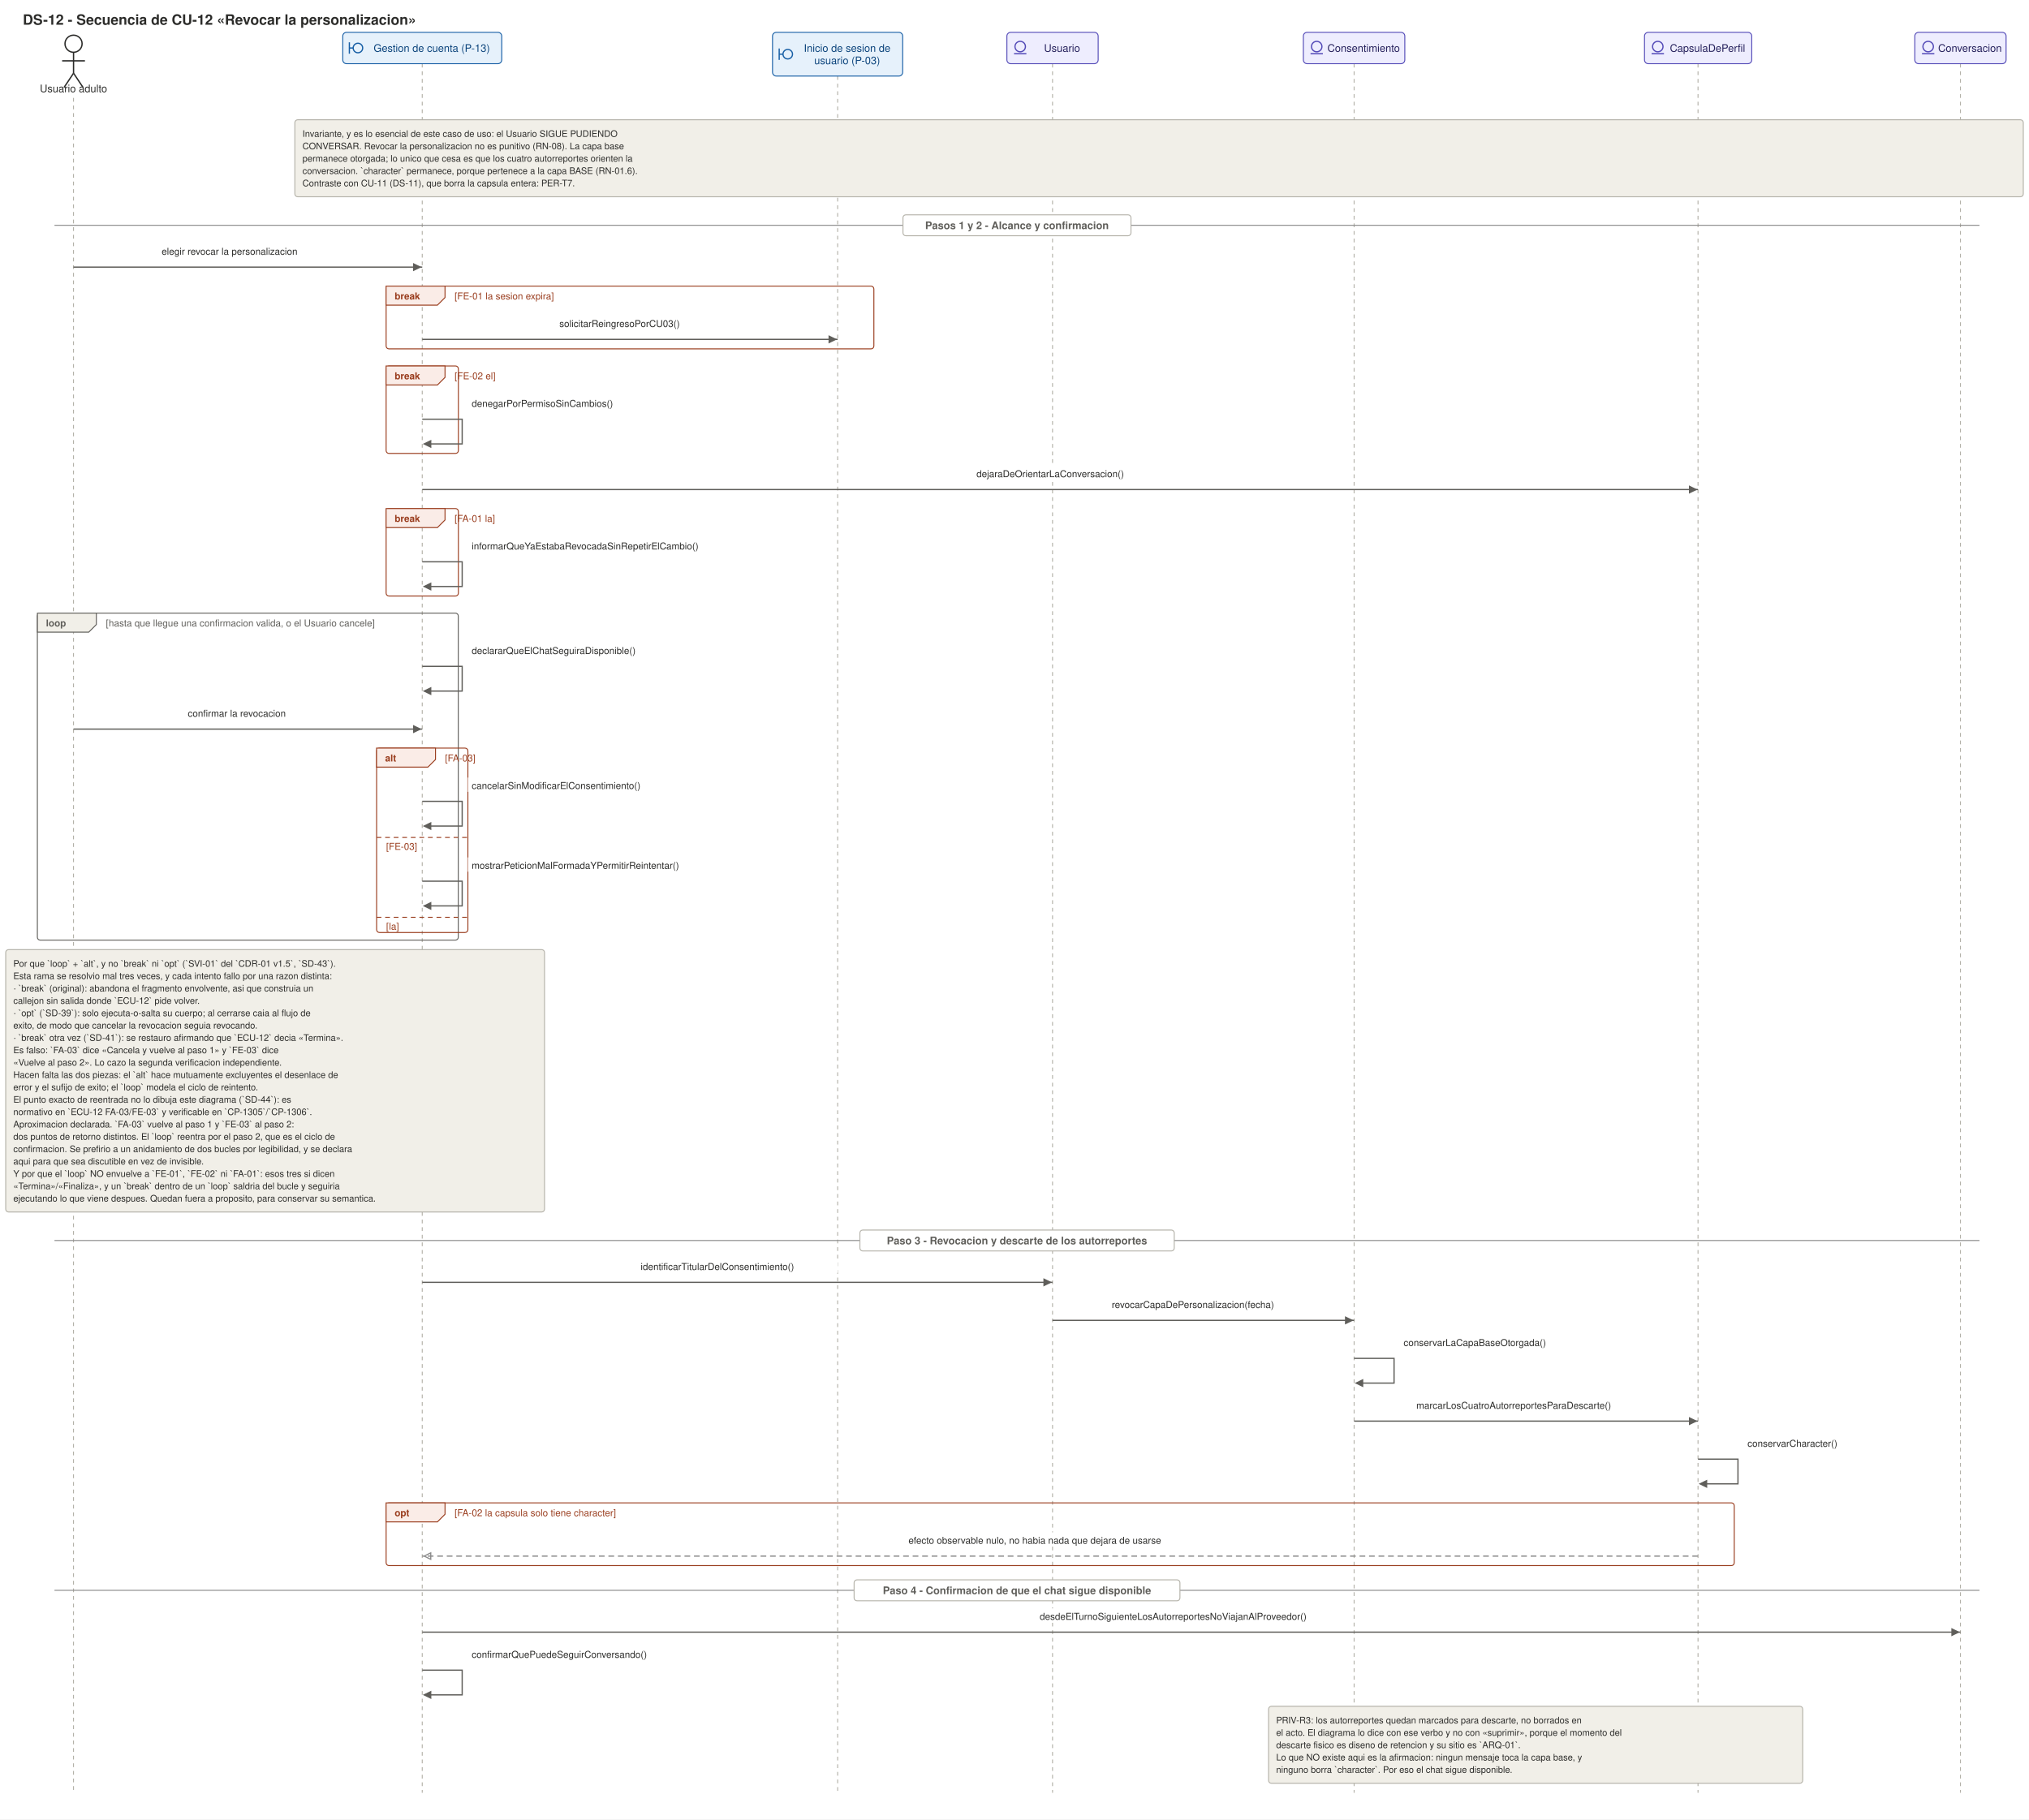
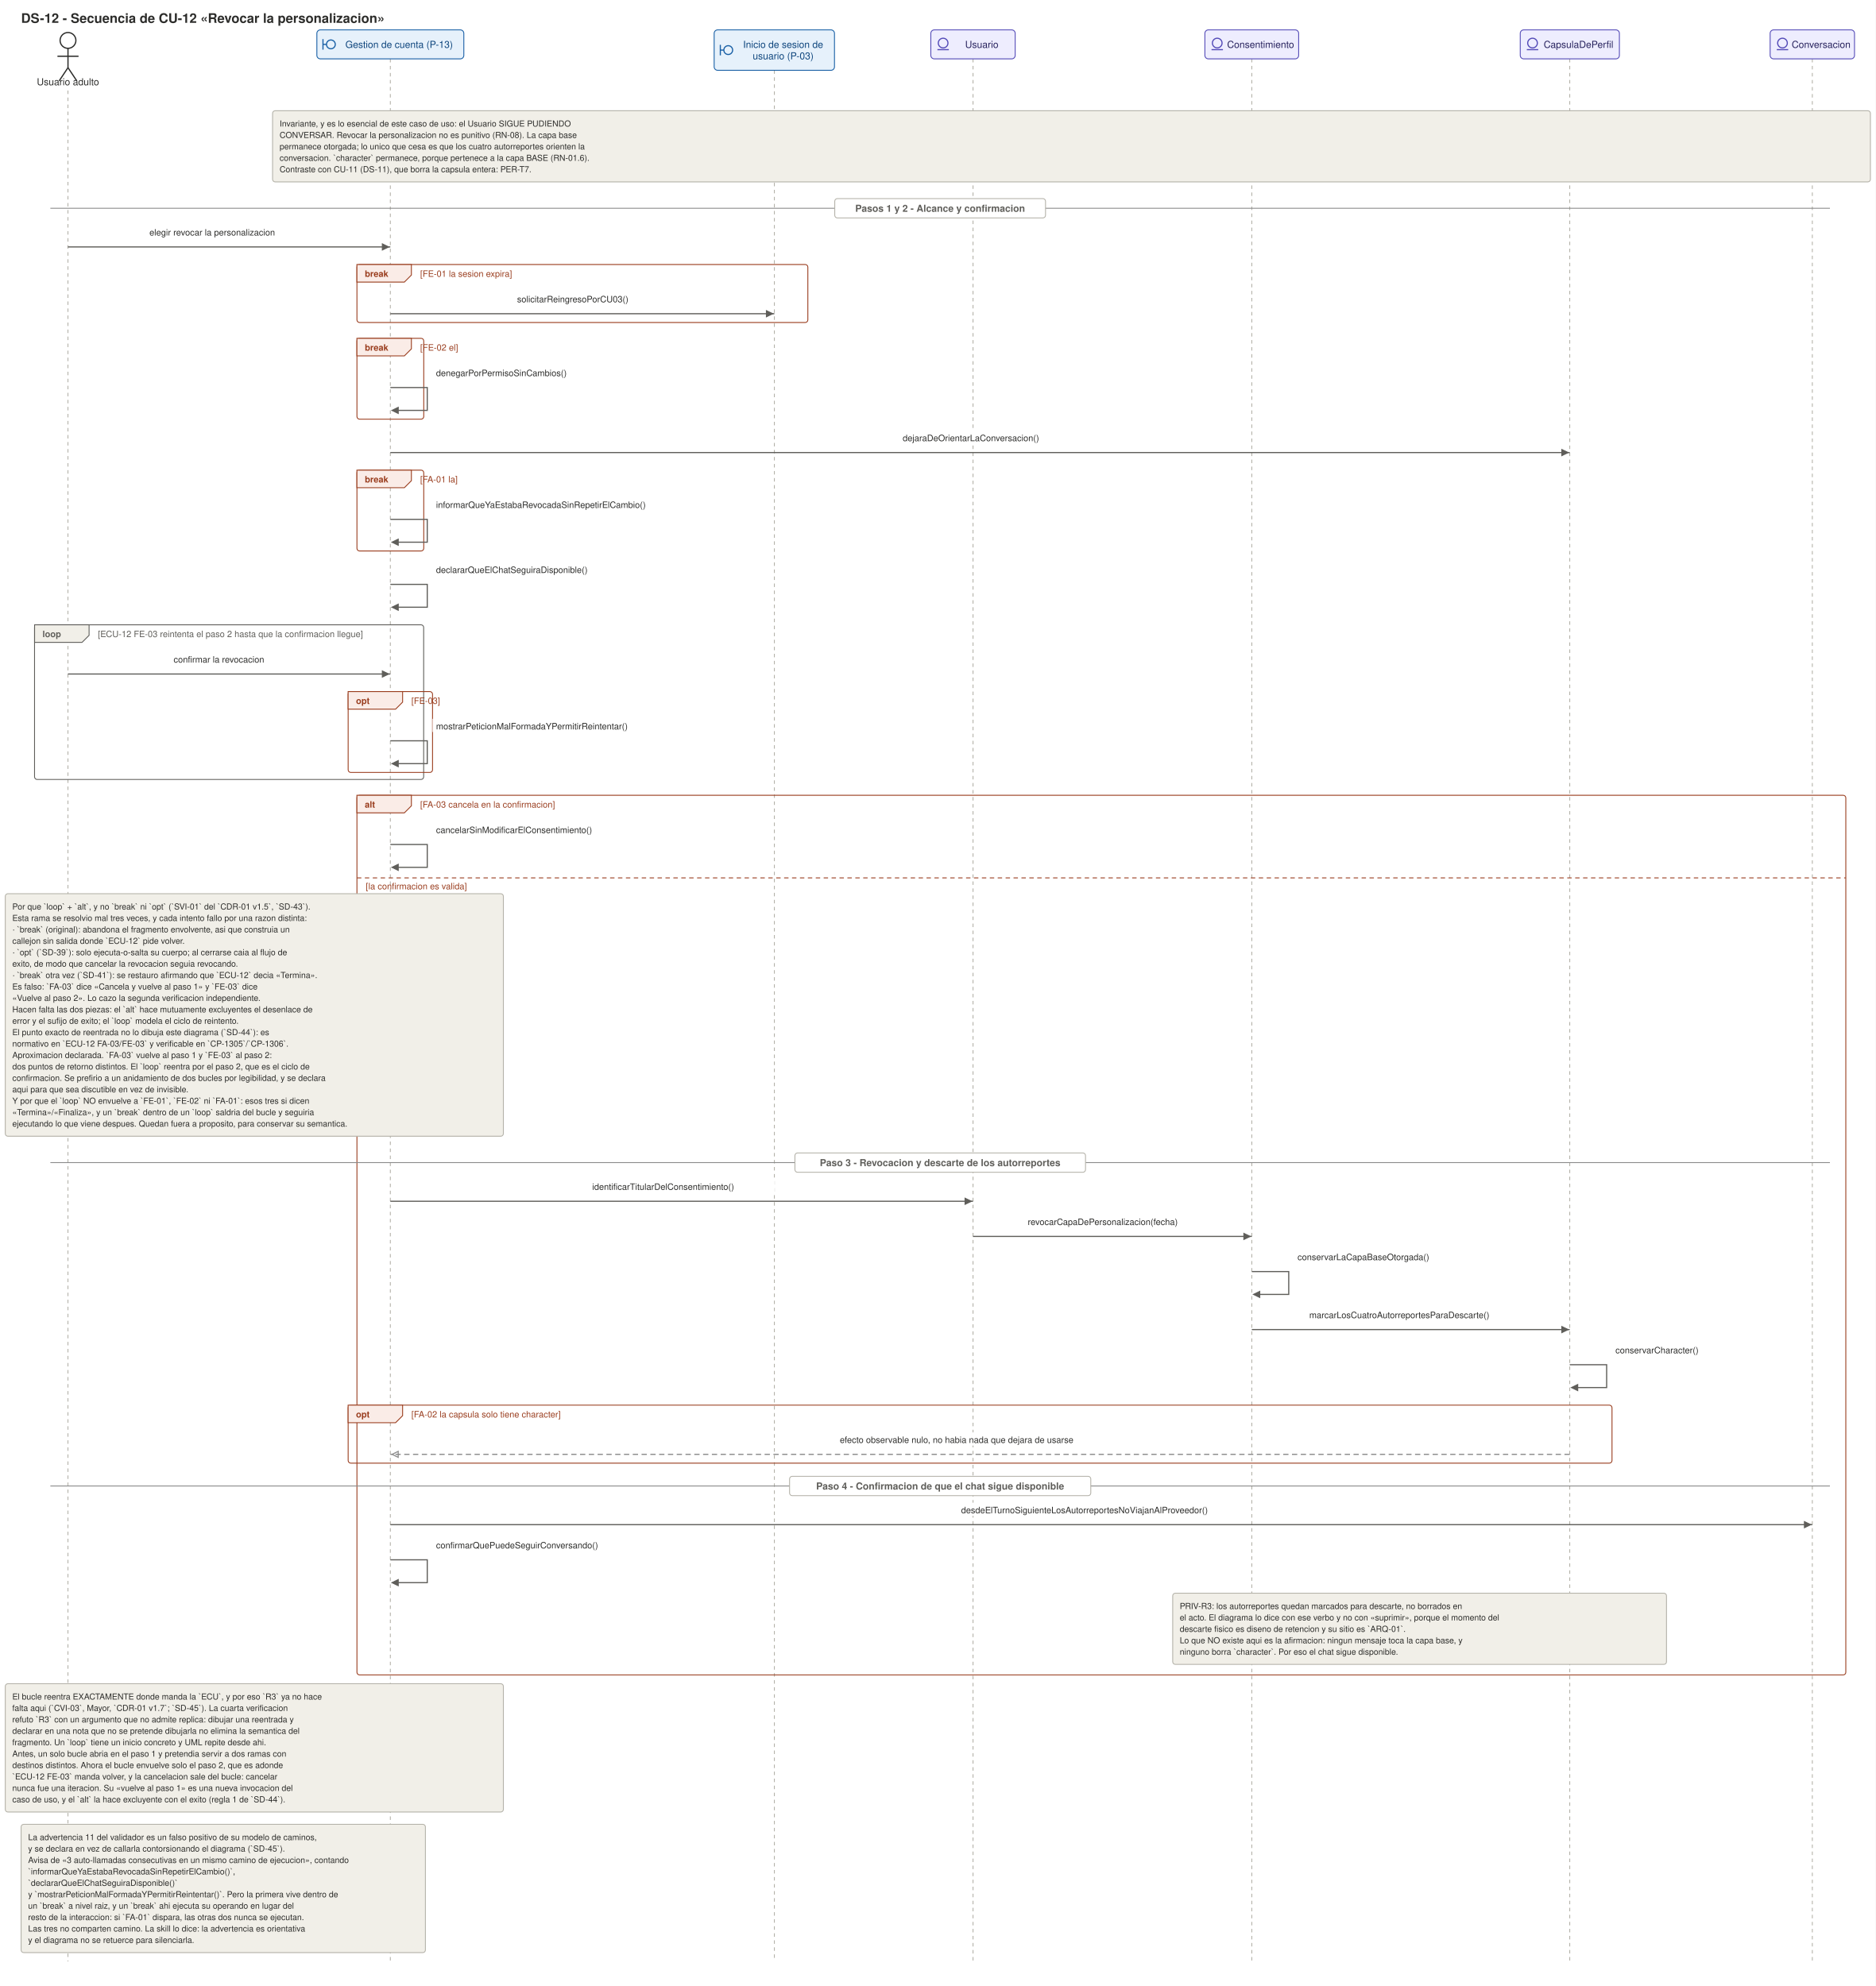
- <svg xmlns="http://www.w3.org/2000/svg" viewBox="0 0 2134 1914" width="2134" height="1914" role="img" aria-labelledby="t d" font-family="Segoe UI, Helvetica, Arial, sans-serif">
-   <rect x="0" y="0" width="2134" height="1914" fill="#FFFFFF" />
+ <svg xmlns="http://www.w3.org/2000/svg" viewBox="0 0 2134 2260" width="2134" height="2260" role="img" aria-labelledby="t d" font-family="Segoe UI, Helvetica, Arial, sans-serif">
+   <rect x="0" y="0" width="2134" height="2260" fill="#FFFFFF" />
  <text x="24" y="26" font-size="15" font-weight="600" fill="#2C2C2A">DS-12 - Secuencia de CU-12 «Revocar la personalizacion»</text>
-   <line x1="77.3" y1="103.0" x2="77.3" y2="1886.0" stroke="#B4B2A9" stroke-width="1" stroke-dasharray="4 4" />
-   <line x1="444.1" y1="67.0" x2="444.1" y2="1886.0" stroke="#B4B2A9" stroke-width="1" stroke-dasharray="4 4" />
-   <line x1="881.0" y1="80.0" x2="881.0" y2="1886.0" stroke="#B4B2A9" stroke-width="1" stroke-dasharray="4 4" />
-   <line x1="1107.0" y1="67.0" x2="1107.0" y2="1886.0" stroke="#B4B2A9" stroke-width="1" stroke-dasharray="4 4" />
-   <line x1="1424.2" y1="67.0" x2="1424.2" y2="1886.0" stroke="#B4B2A9" stroke-width="1" stroke-dasharray="4 4" />
-   <line x1="1785.9" y1="67.0" x2="1785.9" y2="1886.0" stroke="#B4B2A9" stroke-width="1" stroke-dasharray="4 4" />
-   <line x1="2061.9" y1="67.0" x2="2061.9" y2="1886.0" stroke="#B4B2A9" stroke-width="1" stroke-dasharray="4 4" />
+   <line x1="77.3" y1="103.0" x2="77.3" y2="2232.0" stroke="#B4B2A9" stroke-width="1" stroke-dasharray="4 4" />
+   <line x1="444.1" y1="67.0" x2="444.1" y2="2232.0" stroke="#B4B2A9" stroke-width="1" stroke-dasharray="4 4" />
+   <line x1="881.0" y1="80.0" x2="881.0" y2="2232.0" stroke="#B4B2A9" stroke-width="1" stroke-dasharray="4 4" />
+   <line x1="1107.0" y1="67.0" x2="1107.0" y2="2232.0" stroke="#B4B2A9" stroke-width="1" stroke-dasharray="4 4" />
+   <line x1="1424.2" y1="67.0" x2="1424.2" y2="2232.0" stroke="#B4B2A9" stroke-width="1" stroke-dasharray="4 4" />
+   <line x1="1785.9" y1="67.0" x2="1785.9" y2="2232.0" stroke="#B4B2A9" stroke-width="1" stroke-dasharray="4 4" />
+   <line x1="2061.9" y1="67.0" x2="2061.9" y2="2232.0" stroke="#B4B2A9" stroke-width="1" stroke-dasharray="4 4" />
  <rect x="406.1" y="301.0" width="513.0" height="66.0" fill="none" stroke="#993C1D" stroke-width="1" rx="3" />
  <polygon points="406.05,301 468.05,301 468.05,313 460.05,321 406.05,321" fill="#FAECE7" stroke="#993C1D" stroke-width="1" />
  <text x="415.05" y="315" font-size="10" font-weight="600" fill="#993C1D">break</text>
  <text x="478.05" y="315" font-size="10" fill="#993C1D">[FE-01 la sesion expira]</text>
  <rect x="406.1" y="385.0" width="76.0" height="92.0" fill="none" stroke="#993C1D" stroke-width="1" rx="3" />
  <polygon points="406.05,385 468.05,385 468.05,397 460.05,405 406.05,405" fill="#FAECE7" stroke="#993C1D" stroke-width="1" />
  <text x="415.05" y="399" font-size="10" font-weight="600" fill="#993C1D">break</text>
  <text x="478.05" y="399" font-size="10" fill="#993C1D">[FE-02 el]</text>
  <rect x="406.1" y="535.0" width="76.0" height="92.0" fill="none" stroke="#993C1D" stroke-width="1" rx="3" />
  <polygon points="406.05,535 468.05,535 468.05,547 460.05,555 406.05,555" fill="#FAECE7" stroke="#993C1D" stroke-width="1" />
  <text x="415.05" y="549" font-size="10" font-weight="600" fill="#993C1D">break</text>
  <text x="478.05" y="549" font-size="10" fill="#993C1D">[FA-01 la]</text>
-   <rect x="39.3" y="645.0" width="442.7" height="344.0" fill="none" stroke="#5F5E5A" stroke-width="1" rx="3" />
-   <polygon points="39.35,645 101.35,645 101.35,657 93.35,665 39.35,665" fill="#F1EFE8" stroke="#5F5E5A" stroke-width="1" />
-   <text x="48.35" y="659" font-size="10" font-weight="600" fill="#5F5E5A">loop</text>
-   <text x="111.35" y="659" font-size="10" fill="#5F5E5A">[hasta que llegue una confirmacion valida, o el Usuario cancele]</text>
-   <rect x="396.1" y="787.0" width="96.0" height="194.0" fill="none" stroke="#993C1D" stroke-width="1" rx="3" />
+   <rect x="39.3" y="711.0" width="442.7" height="176.0" fill="none" stroke="#5F5E5A" stroke-width="1" rx="3" />
+   <polygon points="39.35,711 101.35,711 101.35,723 93.35,731 39.35,731" fill="#F1EFE8" stroke="#5F5E5A" stroke-width="1" />
+   <text x="48.35" y="725" font-size="10" font-weight="600" fill="#5F5E5A">loop</text>
+   <text x="111.35" y="725" font-size="10" fill="#5F5E5A">[ECU-12 FE-03 reintenta el paso 2 hasta que la confirmacion llegue]</text>
+   <rect x="396.1" y="787.0" width="96.0" height="92.0" fill="none" stroke="#993C1D" stroke-width="1" rx="3" />
  <polygon points="396.05,787 458.05,787 458.05,799 450.05,807 396.05,807" fill="#FAECE7" stroke="#993C1D" stroke-width="1" />
-   <text x="405.05" y="801" font-size="10" font-weight="600" fill="#993C1D">alt</text>
-   <text x="468.05" y="801" font-size="10" fill="#993C1D">[FA-03]</text>
-   <line x1="396.1" y1="881.0" x2="492.1" y2="881.0" stroke="#993C1D" stroke-width="1" stroke-dasharray="5 4" />
-   <text x="406.1" y="894.0" font-size="10" fill="#993C1D">[FE-03]</text>
-   <line x1="396.1" y1="965.0" x2="492.1" y2="965.0" stroke="#993C1D" stroke-width="1" stroke-dasharray="5 4" />
-   <text x="406.1" y="978.0" font-size="10" fill="#993C1D">[la]</text>
-   <rect x="406.1" y="1581.0" width="1417.9" height="66.0" fill="none" stroke="#993C1D" stroke-width="1" rx="3" />
-   <polygon points="406.05,1581 468.05,1581 468.05,1593 460.05,1601 406.05,1601" fill="#FAECE7" stroke="#993C1D" stroke-width="1" />
-   <text x="415.05" y="1595" font-size="10" font-weight="600" fill="#993C1D">opt</text>
-   <text x="478.05" y="1595" font-size="10" fill="#993C1D">[FA-02 la capsula solo tiene character]</text>
+   <text x="405.05" y="801" font-size="10" font-weight="600" fill="#993C1D">opt</text>
+   <text x="468.05" y="801" font-size="10" fill="#993C1D">[FE-03]</text>
+   <rect x="406.1" y="905.0" width="1693.9" height="1001.0" fill="none" stroke="#993C1D" stroke-width="1" rx="3" />
+   <polygon points="406.05,905 468.05,905 468.05,917 460.05,925 406.05,925" fill="#FAECE7" stroke="#993C1D" stroke-width="1" />
+   <text x="415.05" y="919" font-size="10" font-weight="600" fill="#993C1D">alt</text>
+   <text x="478.05" y="919" font-size="10" fill="#993C1D">[FA-03 cancela en la confirmacion]</text>
+   <line x1="406.1" y1="999.0" x2="2099.9" y2="999.0" stroke="#993C1D" stroke-width="1" stroke-dasharray="5 4" />
+   <text x="416.1" y="1012.0" font-size="10" fill="#993C1D">[la confirmacion es valida]</text>
+   <rect x="396.1" y="1599.0" width="1437.9" height="66.0" fill="none" stroke="#993C1D" stroke-width="1" rx="3" />
+   <polygon points="396.05,1599 458.05,1599 458.05,1611 450.05,1619 396.05,1619" fill="#FAECE7" stroke="#993C1D" stroke-width="1" />
+   <text x="405.05" y="1613" font-size="10" font-weight="600" fill="#993C1D">opt</text>
+   <text x="468.05" y="1613" font-size="10" fill="#993C1D">[FA-02 la capsula solo tiene character]</text>
  <line x1="57.3" y1="237.0" x2="2081.9" y2="237.0" stroke="#8a8a8a" stroke-width="1" />
  <rect x="949.7" y="226.0" width="239.8" height="22" rx="3" fill="#FFFFFF" stroke="#B4B2A9" stroke-width="1" />
  <text x="1069.6" y="241.0" font-size="11" font-weight="600" text-anchor="middle" fill="#5F5E5A">Pasos 1 y 2 - Alcance y confirmacion</text>
-   <line x1="57.3" y1="1305.0" x2="2081.9" y2="1305.0" stroke="#8a8a8a" stroke-width="1" />
-   <rect x="904.4" y="1294.0" width="330.6" height="22" rx="3" fill="#FFFFFF" stroke="#B4B2A9" stroke-width="1" />
-   <text x="1069.6" y="1309.0" font-size="11" font-weight="600" text-anchor="middle" fill="#5F5E5A">Paso 3 - Revocacion y descarte de los autorreportes</text>
-   <line x1="57.3" y1="1673.0" x2="2081.9" y2="1673.0" stroke="#8a8a8a" stroke-width="1" />
-   <rect x="898.3" y="1662.0" width="342.7" height="22" rx="3" fill="#FFFFFF" stroke="#B4B2A9" stroke-width="1" />
-   <text x="1069.6" y="1677.0" font-size="11" font-weight="600" text-anchor="middle" fill="#5F5E5A">Paso 4 - Confirmacion de que el chat sigue disponible</text>
+   <line x1="57.3" y1="1323.0" x2="2081.9" y2="1323.0" stroke="#8a8a8a" stroke-width="1" />
+   <rect x="904.4" y="1312.0" width="330.6" height="22" rx="3" fill="#FFFFFF" stroke="#B4B2A9" stroke-width="1" />
+   <text x="1069.6" y="1327.0" font-size="11" font-weight="600" text-anchor="middle" fill="#5F5E5A">Paso 3 - Revocacion y descarte de los autorreportes</text>
+   <line x1="57.3" y1="1691.0" x2="2081.9" y2="1691.0" stroke="#8a8a8a" stroke-width="1" />
+   <rect x="898.3" y="1680.0" width="342.7" height="22" rx="3" fill="#FFFFFF" stroke="#B4B2A9" stroke-width="1" />
+   <text x="1069.6" y="1695.0" font-size="11" font-weight="600" text-anchor="middle" fill="#5F5E5A">Paso 4 - Confirmacion de que el chat sigue disponible</text>
  <line x1="77.3" y1="281.0" x2="444.1" y2="281.0" stroke="#5F5E5A" stroke-width="1.3" />
  <polygon points="442.05,281 435.05,277.6 435.05,284.4" fill="#5F5E5A" stroke="#5F5E5A" stroke-width="1.2" />
  <rect x="166.0" y="256.0" width="189.5" height="15.0" fill="#FFFFFF" />
  <text x="170.0" y="268.0" font-size="10" fill="#2C2C2A">elegir revocar la personalizacion</text>
  <line x1="444.1" y1="357.0" x2="881.0" y2="357.0" stroke="#5F5E5A" stroke-width="1.3" />
  <polygon points="879,357 872,353.6 872,360.4" fill="#5F5E5A" stroke="#5F5E5A" stroke-width="1.2" />
  <rect x="584.3" y="332.0" width="156.5" height="15.0" fill="#FFFFFF" />
  <text x="588.3" y="344.0" font-size="10" fill="#2C2C2A">solicitarReingresoPorCU03()</text>
  <polyline points="444.1,441.0 486.1,441.0 486.1,467.0 453.1,467.0" fill="none" stroke="#5F5E5A" stroke-width="1.3" />
  <polygon points="446.05,467 453.05,463.6 453.05,470.4" fill="#5F5E5A" stroke="#5F5E5A" stroke-width="1.2" />
  <rect x="492.1" y="416.0" width="167.5" height="15.0" fill="#FFFFFF" />
  <text x="496.1" y="428.0" font-size="10" fill="#2C2C2A">denegarPorPermisoSinCambios()</text>
  <line x1="444.1" y1="515.0" x2="1785.9" y2="515.0" stroke="#5F5E5A" stroke-width="1.3" />
  <polygon points="1783.95,515 1776.95,511.6 1776.95,518.4" fill="#5F5E5A" stroke="#5F5E5A" stroke-width="1.2" />
  <rect x="1023.0" y="490.0" width="184.0" height="15.0" fill="#FFFFFF" />
  <text x="1027.0" y="502.0" font-size="10" fill="#2C2C2A">dejaraDeOrientarLaConversacion()</text>
  <polyline points="444.1,591.0 486.1,591.0 486.1,617.0 453.1,617.0" fill="none" stroke="#5F5E5A" stroke-width="1.3" />
  <polygon points="446.05,617 453.05,613.6 453.05,620.4" fill="#5F5E5A" stroke="#5F5E5A" stroke-width="1.2" />
  <rect x="492.1" y="566.0" width="266.5" height="15.0" fill="#FFFFFF" />
  <text x="496.1" y="578.0" font-size="10" fill="#2C2C2A">informarQueYaEstabaRevocadaSinRepetirElCambio()</text>
-   <polyline points="444.1,701.0 486.1,701.0 486.1,727.0 453.1,727.0" fill="none" stroke="#5F5E5A" stroke-width="1.3" />
-   <polygon points="446.05,727 453.05,723.6 453.05,730.4" fill="#5F5E5A" stroke="#5F5E5A" stroke-width="1.2" />
-   <rect x="492.1" y="676.0" width="206.0" height="15.0" fill="#FFFFFF" />
-   <text x="496.1" y="688.0" font-size="10" fill="#2C2C2A">declararQueElChatSeguiraDisponible()</text>
+   <polyline points="444.1,665.0 486.1,665.0 486.1,691.0 453.1,691.0" fill="none" stroke="#5F5E5A" stroke-width="1.3" />
+   <polygon points="446.05,691 453.05,687.6 453.05,694.4" fill="#5F5E5A" stroke="#5F5E5A" stroke-width="1.2" />
+   <rect x="492.1" y="640.0" width="206.0" height="15.0" fill="#FFFFFF" />
+   <text x="496.1" y="652.0" font-size="10" fill="#2C2C2A">declararQueElChatSeguiraDisponible()</text>
  <line x1="77.3" y1="767.0" x2="444.1" y2="767.0" stroke="#5F5E5A" stroke-width="1.3" />
  <polygon points="442.05,767 435.05,763.6 435.05,770.4" fill="#5F5E5A" stroke="#5F5E5A" stroke-width="1.2" />
  <rect x="193.5" y="742.0" width="134.5" height="15.0" fill="#FFFFFF" />
  <text x="197.5" y="754.0" font-size="10" fill="#2C2C2A">confirmar la revocacion</text>
  <polyline points="444.1,843.0 486.1,843.0 486.1,869.0 453.1,869.0" fill="none" stroke="#5F5E5A" stroke-width="1.3" />
  <polygon points="446.05,869 453.05,865.6 453.05,872.4" fill="#5F5E5A" stroke="#5F5E5A" stroke-width="1.2" />
-   <rect x="492.1" y="818.0" width="217.0" height="15.0" fill="#FFFFFF" />
-   <text x="496.1" y="830.0" font-size="10" fill="#2C2C2A">cancelarSinModificarElConsentimiento()</text>
-   <polyline points="444.1,927.0 486.1,927.0 486.1,953.0 453.1,953.0" fill="none" stroke="#5F5E5A" stroke-width="1.3" />
-   <polygon points="446.05,953 453.05,949.6 453.05,956.4" fill="#5F5E5A" stroke="#5F5E5A" stroke-width="1.2" />
-   <rect x="492.1" y="902.0" width="261.0" height="15.0" fill="#FFFFFF" />
-   <text x="496.1" y="914.0" font-size="10" fill="#2C2C2A">mostrarPeticionMalFormadaYPermitirReintentar()</text>
-   <line x1="444.1" y1="1349.0" x2="1107.0" y2="1349.0" stroke="#5F5E5A" stroke-width="1.3" />
-   <polygon points="1105.0,1349 1098.0,1345.6 1098.0,1352.4" fill="#5F5E5A" stroke="#5F5E5A" stroke-width="1.2" />
-   <rect x="669.8" y="1324.0" width="211.5" height="15.0" fill="#FFFFFF" />
-   <text x="673.8" y="1336.0" font-size="10" fill="#2C2C2A">identificarTitularDelConsentimiento()</text>
-   <line x1="1107.0" y1="1389.0" x2="1424.2" y2="1389.0" stroke="#5F5E5A" stroke-width="1.3" />
-   <polygon points="1422.2,1389 1415.2,1385.6 1415.2,1392.4" fill="#5F5E5A" stroke="#5F5E5A" stroke-width="1.2" />
-   <rect x="1165.3" y="1364.0" width="200.5" height="15.0" fill="#FFFFFF" />
-   <text x="1169.3" y="1376.0" font-size="10" fill="#2C2C2A">revocarCapaDePersonalizacion(fecha)</text>
-   <polyline points="1424.2,1429.0 1466.2,1429.0 1466.2,1455.0 1433.2,1455.0" fill="none" stroke="#5F5E5A" stroke-width="1.3" />
-   <polygon points="1426.2,1455 1433.2,1451.6 1433.2,1458.4" fill="#5F5E5A" stroke="#5F5E5A" stroke-width="1.2" />
-   <rect x="1472.2" y="1404.0" width="167.5" height="15.0" fill="#FFFFFF" />
-   <text x="1476.2" y="1416.0" font-size="10" fill="#2C2C2A">conservarLaCapaBaseOtorgada()</text>
-   <line x1="1424.2" y1="1495.0" x2="1785.9" y2="1495.0" stroke="#5F5E5A" stroke-width="1.3" />
-   <polygon points="1783.95,1495 1776.95,1491.6 1776.95,1498.4" fill="#5F5E5A" stroke="#5F5E5A" stroke-width="1.2" />
-   <rect x="1485.6" y="1470.0" width="239.0" height="15.0" fill="#FFFFFF" />
-   <text x="1489.6" y="1482.0" font-size="10" fill="#2C2C2A">marcarLosCuatroAutorreportesParaDescarte()</text>
-   <polyline points="1785.9,1535.0 1827.9,1535.0 1827.9,1561.0 1794.9,1561.0" fill="none" stroke="#5F5E5A" stroke-width="1.3" />
-   <polygon points="1787.95,1561 1794.95,1557.6 1794.95,1564.4" fill="#5F5E5A" stroke="#5F5E5A" stroke-width="1.2" />
-   <rect x="1833.9" y="1510.0" width="118.0" height="15.0" fill="#FFFFFF" />
-   <text x="1837.9" y="1522.0" font-size="10" fill="#2C2C2A">conservarCharacter()</text>
-   <line x1="1785.9" y1="1637.0" x2="444.1" y2="1637.0" stroke="#8a8a8a" stroke-width="1.3" stroke-dasharray="6 4" />
-   <polygon points="446.05,1637 453.05,1633.6 453.05,1640.4" fill="none" stroke="#8a8a8a" stroke-width="1.2" />
-   <rect x="951.5" y="1612.0" width="327.0" height="15.0" fill="#FFFFFF" />
-   <text x="955.5" y="1624.0" font-size="10" fill="#2C2C2A">efecto observable nulo, no habia nada que dejara de usarse</text>
-   <line x1="444.1" y1="1717.0" x2="2061.9" y2="1717.0" stroke="#5F5E5A" stroke-width="1.3" />
-   <polygon points="2059.95,1717 2052.95,1713.6 2052.95,1720.4" fill="#5F5E5A" stroke="#5F5E5A" stroke-width="1.2" />
-   <rect x="1089.5" y="1692.0" width="327.0" height="15.0" fill="#FFFFFF" />
-   <text x="1093.5" y="1704.0" font-size="10" fill="#2C2C2A">desdeElTurnoSiguienteLosAutorreportesNoViajanAlProveedor()</text>
-   <polyline points="444.1,1757.0 486.1,1757.0 486.1,1783.0 453.1,1783.0" fill="none" stroke="#5F5E5A" stroke-width="1.3" />
-   <polygon points="446.05,1783 453.05,1779.6 453.05,1786.4" fill="#5F5E5A" stroke="#5F5E5A" stroke-width="1.2" />
-   <rect x="492.1" y="1732.0" width="206.0" height="15.0" fill="#FFFFFF" />
-   <text x="496.1" y="1744.0" font-size="10" fill="#2C2C2A">confirmarQuePuedeSeguirConversando()</text>
+   <rect x="492.1" y="818.0" width="261.0" height="15.0" fill="#FFFFFF" />
+   <text x="496.1" y="830.0" font-size="10" fill="#2C2C2A">mostrarPeticionMalFormadaYPermitirReintentar()</text>
+   <polyline points="444.1,961.0 486.1,961.0 486.1,987.0 453.1,987.0" fill="none" stroke="#5F5E5A" stroke-width="1.3" />
+   <polygon points="446.05,987 453.05,983.6 453.05,990.4" fill="#5F5E5A" stroke="#5F5E5A" stroke-width="1.2" />
+   <rect x="492.1" y="936.0" width="217.0" height="15.0" fill="#FFFFFF" />
+   <text x="496.1" y="948.0" font-size="10" fill="#2C2C2A">cancelarSinModificarElConsentimiento()</text>
+   <line x1="444.1" y1="1367.0" x2="1107.0" y2="1367.0" stroke="#5F5E5A" stroke-width="1.3" />
+   <polygon points="1105.0,1367 1098.0,1363.6 1098.0,1370.4" fill="#5F5E5A" stroke="#5F5E5A" stroke-width="1.2" />
+   <rect x="669.8" y="1342.0" width="211.5" height="15.0" fill="#FFFFFF" />
+   <text x="673.8" y="1354.0" font-size="10" fill="#2C2C2A">identificarTitularDelConsentimiento()</text>
+   <line x1="1107.0" y1="1407.0" x2="1424.2" y2="1407.0" stroke="#5F5E5A" stroke-width="1.3" />
+   <polygon points="1422.2,1407 1415.2,1403.6 1415.2,1410.4" fill="#5F5E5A" stroke="#5F5E5A" stroke-width="1.2" />
+   <rect x="1165.3" y="1382.0" width="200.5" height="15.0" fill="#FFFFFF" />
+   <text x="1169.3" y="1394.0" font-size="10" fill="#2C2C2A">revocarCapaDePersonalizacion(fecha)</text>
+   <polyline points="1424.2,1447.0 1466.2,1447.0 1466.2,1473.0 1433.2,1473.0" fill="none" stroke="#5F5E5A" stroke-width="1.3" />
+   <polygon points="1426.2,1473 1433.2,1469.6 1433.2,1476.4" fill="#5F5E5A" stroke="#5F5E5A" stroke-width="1.2" />
+   <rect x="1472.2" y="1422.0" width="167.5" height="15.0" fill="#FFFFFF" />
+   <text x="1476.2" y="1434.0" font-size="10" fill="#2C2C2A">conservarLaCapaBaseOtorgada()</text>
+   <line x1="1424.2" y1="1513.0" x2="1785.9" y2="1513.0" stroke="#5F5E5A" stroke-width="1.3" />
+   <polygon points="1783.95,1513 1776.95,1509.6 1776.95,1516.4" fill="#5F5E5A" stroke="#5F5E5A" stroke-width="1.2" />
+   <rect x="1485.6" y="1488.0" width="239.0" height="15.0" fill="#FFFFFF" />
+   <text x="1489.6" y="1500.0" font-size="10" fill="#2C2C2A">marcarLosCuatroAutorreportesParaDescarte()</text>
+   <polyline points="1785.9,1553.0 1827.9,1553.0 1827.9,1579.0 1794.9,1579.0" fill="none" stroke="#5F5E5A" stroke-width="1.3" />
+   <polygon points="1787.95,1579 1794.95,1575.6 1794.95,1582.4" fill="#5F5E5A" stroke="#5F5E5A" stroke-width="1.2" />
+   <rect x="1833.9" y="1528.0" width="118.0" height="15.0" fill="#FFFFFF" />
+   <text x="1837.9" y="1540.0" font-size="10" fill="#2C2C2A">conservarCharacter()</text>
+   <line x1="1785.9" y1="1655.0" x2="444.1" y2="1655.0" stroke="#8a8a8a" stroke-width="1.3" stroke-dasharray="6 4" />
+   <polygon points="446.05,1655 453.05,1651.6 453.05,1658.4" fill="none" stroke="#8a8a8a" stroke-width="1.2" />
+   <rect x="951.5" y="1630.0" width="327.0" height="15.0" fill="#FFFFFF" />
+   <text x="955.5" y="1642.0" font-size="10" fill="#2C2C2A">efecto observable nulo, no habia nada que dejara de usarse</text>
+   <line x1="444.1" y1="1735.0" x2="2061.9" y2="1735.0" stroke="#5F5E5A" stroke-width="1.3" />
+   <polygon points="2059.95,1735 2052.95,1731.6 2052.95,1738.4" fill="#5F5E5A" stroke="#5F5E5A" stroke-width="1.2" />
+   <rect x="1089.5" y="1710.0" width="327.0" height="15.0" fill="#FFFFFF" />
+   <text x="1093.5" y="1722.0" font-size="10" fill="#2C2C2A">desdeElTurnoSiguienteLosAutorreportesNoViajanAlProveedor()</text>
+   <polyline points="444.1,1775.0 486.1,1775.0 486.1,1801.0 453.1,1801.0" fill="none" stroke="#5F5E5A" stroke-width="1.3" />
+   <polygon points="446.05,1801 453.05,1797.6 453.05,1804.4" fill="#5F5E5A" stroke="#5F5E5A" stroke-width="1.2" />
+   <rect x="492.1" y="1750.0" width="206.0" height="15.0" fill="#FFFFFF" />
+   <text x="496.1" y="1762.0" font-size="10" fill="#2C2C2A">confirmarQuePuedeSeguirConversando()</text>
  <rect x="310.1" y="126.0" width="1817.9" height="81.0" fill="#F1EFE8" stroke="#B4B2A9" stroke-width="1" rx="3" />
  <text x="318.1" y="144.0" font-size="9.5" fill="#2C2C2A">Invariante, y es lo esencial de este caso de uso: el Usuario SIGUE PUDIENDO</text>
  <text x="318.1" y="157.0" font-size="9.5" fill="#2C2C2A">CONVERSAR. Revocar la personalizacion no es punitivo (RN-08). La capa base</text>
  <text x="318.1" y="170.0" font-size="9.5" fill="#2C2C2A">permanece otorgada; lo unico que cesa es que los cuatro autorreportes orienten la</text>
  <text x="318.1" y="183.0" font-size="9.5" fill="#2C2C2A">conversacion. `character` permanece, porque pertenece a la capa BASE (RN-01.6).</text>
  <text x="318.1" y="196.0" font-size="9.5" fill="#2C2C2A">Contraste con CU-11 (DS-11), que borra la capsula entera: PER-T7.</text>
-   <rect x="6.0" y="999.0" width="566.7" height="276.0" fill="#F1EFE8" stroke="#B4B2A9" stroke-width="1" rx="3" />
-   <text x="14.0" y="1017.0" font-size="9.5" fill="#2C2C2A">Por que `loop` + `alt`, y no `break` ni `opt` (`SVI-01` del `CDR-01 v1.5`, `SD-43`).</text>
-   <text x="14.0" y="1030.0" font-size="9.5" fill="#2C2C2A">Esta rama se resolvio mal tres veces, y cada intento fallo por una razon distinta:</text>
-   <text x="14.0" y="1043.0" font-size="9.5" fill="#2C2C2A">· `break` (original): abandona el fragmento envolvente, asi que construia un</text>
-   <text x="14.0" y="1056.0" font-size="9.5" fill="#2C2C2A">callejon sin salida donde `ECU-12` pide volver.</text>
-   <text x="14.0" y="1069.0" font-size="9.5" fill="#2C2C2A">· `opt` (`SD-39`): solo ejecuta-o-salta su cuerpo; al cerrarse caia al flujo de</text>
-   <text x="14.0" y="1082.0" font-size="9.5" fill="#2C2C2A">exito, de modo que cancelar la revocacion seguia revocando.</text>
-   <text x="14.0" y="1095.0" font-size="9.5" fill="#2C2C2A">· `break` otra vez (`SD-41`): se restauro afirmando que `ECU-12` decia «Termina».</text>
-   <text x="14.0" y="1108.0" font-size="9.5" fill="#2C2C2A">Es falso: `FA-03` dice «Cancela y vuelve al paso 1» y `FE-03` dice</text>
-   <text x="14.0" y="1121.0" font-size="9.5" fill="#2C2C2A">«Vuelve al paso 2». Lo cazo la segunda verificacion independiente.</text>
-   <text x="14.0" y="1134.0" font-size="9.5" fill="#2C2C2A">Hacen falta las dos piezas: el `alt` hace mutuamente excluyentes el desenlace de</text>
-   <text x="14.0" y="1147.0" font-size="9.5" fill="#2C2C2A">error y el sufijo de exito; el `loop` modela el ciclo de reintento.</text>
-   <text x="14.0" y="1160.0" font-size="9.5" fill="#2C2C2A">El punto exacto de reentrada no lo dibuja este diagrama (`SD-44`): es</text>
-   <text x="14.0" y="1173.0" font-size="9.5" fill="#2C2C2A">normativo en `ECU-12 FA-03/FE-03` y verificable en `CP-1305`/`CP-1306`.</text>
-   <text x="14.0" y="1186.0" font-size="9.5" fill="#2C2C2A">Aproximacion declarada. `FA-03` vuelve al paso 1 y `FE-03` al paso 2:</text>
-   <text x="14.0" y="1199.0" font-size="9.5" fill="#2C2C2A">dos puntos de retorno distintos. El `loop` reentra por el paso 2, que es el ciclo de</text>
-   <text x="14.0" y="1212.0" font-size="9.5" fill="#2C2C2A">confirmacion. Se prefirio a un anidamiento de dos bucles por legibilidad, y se declara</text>
-   <text x="14.0" y="1225.0" font-size="9.5" fill="#2C2C2A">aqui para que sea discutible en vez de invisible.</text>
-   <text x="14.0" y="1238.0" font-size="9.5" fill="#2C2C2A">Y por que el `loop` NO envuelve a `FE-01`, `FE-02` ni `FA-01`: esos tres si dicen</text>
-   <text x="14.0" y="1251.0" font-size="9.5" fill="#2C2C2A">«Termina»/«Finaliza», y un `break` dentro de un `loop` saldria del bucle y seguiria</text>
-   <text x="14.0" y="1264.0" font-size="9.5" fill="#2C2C2A">ejecutando lo que viene despues. Quedan fuera a proposito, para conservar su semantica.</text>
-   <rect x="1334.2" y="1795.0" width="561.8" height="81.0" fill="#F1EFE8" stroke="#B4B2A9" stroke-width="1" rx="3" />
-   <text x="1342.2" y="1813.0" font-size="9.5" fill="#2C2C2A">PRIV-R3: los autorreportes quedan marcados para descarte, no borrados en</text>
-   <text x="1342.2" y="1826.0" font-size="9.5" fill="#2C2C2A">el acto. El diagrama lo dice con ese verbo y no con «suprimir», porque el momento del</text>
-   <text x="1342.2" y="1839.0" font-size="9.5" fill="#2C2C2A">descarte fisico es diseno de retencion y su sitio es `ARQ-01`.</text>
-   <text x="1342.2" y="1852.0" font-size="9.5" fill="#2C2C2A">Lo que NO existe aqui es la afirmacion: ningun mensaje toca la capa base, y</text>
-   <text x="1342.2" y="1865.0" font-size="9.5" fill="#2C2C2A">ninguno borra `character`. Por eso el chat sigue disponible.</text>
+   <rect x="6.0" y="1017.0" width="566.7" height="276.0" fill="#F1EFE8" stroke="#B4B2A9" stroke-width="1" rx="3" />
+   <text x="14.0" y="1035.0" font-size="9.5" fill="#2C2C2A">Por que `loop` + `alt`, y no `break` ni `opt` (`SVI-01` del `CDR-01 v1.5`, `SD-43`).</text>
+   <text x="14.0" y="1048.0" font-size="9.5" fill="#2C2C2A">Esta rama se resolvio mal tres veces, y cada intento fallo por una razon distinta:</text>
+   <text x="14.0" y="1061.0" font-size="9.5" fill="#2C2C2A">· `break` (original): abandona el fragmento envolvente, asi que construia un</text>
+   <text x="14.0" y="1074.0" font-size="9.5" fill="#2C2C2A">callejon sin salida donde `ECU-12` pide volver.</text>
+   <text x="14.0" y="1087.0" font-size="9.5" fill="#2C2C2A">· `opt` (`SD-39`): solo ejecuta-o-salta su cuerpo; al cerrarse caia al flujo de</text>
+   <text x="14.0" y="1100.0" font-size="9.5" fill="#2C2C2A">exito, de modo que cancelar la revocacion seguia revocando.</text>
+   <text x="14.0" y="1113.0" font-size="9.5" fill="#2C2C2A">· `break` otra vez (`SD-41`): se restauro afirmando que `ECU-12` decia «Termina».</text>
+   <text x="14.0" y="1126.0" font-size="9.5" fill="#2C2C2A">Es falso: `FA-03` dice «Cancela y vuelve al paso 1» y `FE-03` dice</text>
+   <text x="14.0" y="1139.0" font-size="9.5" fill="#2C2C2A">«Vuelve al paso 2». Lo cazo la segunda verificacion independiente.</text>
+   <text x="14.0" y="1152.0" font-size="9.5" fill="#2C2C2A">Hacen falta las dos piezas: el `alt` hace mutuamente excluyentes el desenlace de</text>
+   <text x="14.0" y="1165.0" font-size="9.5" fill="#2C2C2A">error y el sufijo de exito; el `loop` modela el ciclo de reintento.</text>
+   <text x="14.0" y="1178.0" font-size="9.5" fill="#2C2C2A">El punto exacto de reentrada no lo dibuja este diagrama (`SD-44`): es</text>
+   <text x="14.0" y="1191.0" font-size="9.5" fill="#2C2C2A">normativo en `ECU-12 FA-03/FE-03` y verificable en `CP-1305`/`CP-1306`.</text>
+   <text x="14.0" y="1204.0" font-size="9.5" fill="#2C2C2A">Aproximacion declarada. `FA-03` vuelve al paso 1 y `FE-03` al paso 2:</text>
+   <text x="14.0" y="1217.0" font-size="9.5" fill="#2C2C2A">dos puntos de retorno distintos. El `loop` reentra por el paso 2, que es el ciclo de</text>
+   <text x="14.0" y="1230.0" font-size="9.5" fill="#2C2C2A">confirmacion. Se prefirio a un anidamiento de dos bucles por legibilidad, y se declara</text>
+   <text x="14.0" y="1243.0" font-size="9.5" fill="#2C2C2A">aqui para que sea discutible en vez de invisible.</text>
+   <text x="14.0" y="1256.0" font-size="9.5" fill="#2C2C2A">Y por que el `loop` NO envuelve a `FE-01`, `FE-02` ni `FA-01`: esos tres si dicen</text>
+   <text x="14.0" y="1269.0" font-size="9.5" fill="#2C2C2A">«Termina»/«Finaliza», y un `break` dentro de un `loop` saldria del bucle y seguiria</text>
+   <text x="14.0" y="1282.0" font-size="9.5" fill="#2C2C2A">ejecutando lo que viene despues. Quedan fuera a proposito, para conservar su semantica.</text>
+   <rect x="1334.2" y="1813.0" width="561.8" height="81.0" fill="#F1EFE8" stroke="#B4B2A9" stroke-width="1" rx="3" />
+   <text x="1342.2" y="1831.0" font-size="9.5" fill="#2C2C2A">PRIV-R3: los autorreportes quedan marcados para descarte, no borrados en</text>
+   <text x="1342.2" y="1844.0" font-size="9.5" fill="#2C2C2A">el acto. El diagrama lo dice con ese verbo y no con «suprimir», porque el momento del</text>
+   <text x="1342.2" y="1857.0" font-size="9.5" fill="#2C2C2A">descarte fisico es diseno de retencion y su sitio es `ARQ-01`.</text>
+   <text x="1342.2" y="1870.0" font-size="9.5" fill="#2C2C2A">Lo que NO existe aqui es la afirmacion: ningun mensaje toca la capa base, y</text>
+   <text x="1342.2" y="1883.0" font-size="9.5" fill="#2C2C2A">ninguno borra `character`. Por eso el chat sigue disponible.</text>
+   <rect x="6.0" y="1916.0" width="566.7" height="146.0" fill="#F1EFE8" stroke="#B4B2A9" stroke-width="1" rx="3" />
+   <text x="14.0" y="1934.0" font-size="9.5" fill="#2C2C2A">El bucle reentra EXACTAMENTE donde manda la `ECU`, y por eso `R3` ya no hace</text>
+   <text x="14.0" y="1947.0" font-size="9.5" fill="#2C2C2A">falta aqui (`CVI-03`, Mayor, `CDR-01 v1.7`; `SD-45`). La cuarta verificacion</text>
+   <text x="14.0" y="1960.0" font-size="9.5" fill="#2C2C2A">refuto `R3` con un argumento que no admite replica: dibujar una reentrada y</text>
+   <text x="14.0" y="1973.0" font-size="9.5" fill="#2C2C2A">declarar en una nota que no se pretende dibujarla no elimina la semantica del</text>
+   <text x="14.0" y="1986.0" font-size="9.5" fill="#2C2C2A">fragmento. Un `loop` tiene un inicio concreto y UML repite desde ahi.</text>
+   <text x="14.0" y="1999.0" font-size="9.5" fill="#2C2C2A">Antes, un solo bucle abria en el paso 1 y pretendia servir a dos ramas con</text>
+   <text x="14.0" y="2012.0" font-size="9.5" fill="#2C2C2A">destinos distintos. Ahora el bucle envuelve solo el paso 2, que es adonde</text>
+   <text x="14.0" y="2025.0" font-size="9.5" fill="#2C2C2A">`ECU-12 FE-03` manda volver, y la cancelacion sale del bucle: cancelar</text>
+   <text x="14.0" y="2038.0" font-size="9.5" fill="#2C2C2A">nunca fue una iteracion. Su «vuelve al paso 1» es una nueva invocacion del</text>
+   <text x="14.0" y="2051.0" font-size="9.5" fill="#2C2C2A">caso de uso, y el `alt` la hace excluyente con el exito (regla 1 de `SD-44`).</text>
+   <rect x="24.0" y="2076.0" width="460.0" height="146.0" fill="#F1EFE8" stroke="#B4B2A9" stroke-width="1" rx="3" />
+   <text x="32.0" y="2094.0" font-size="9.5" fill="#2C2C2A">La advertencia 11 del validador es un falso positivo de su modelo de caminos,</text>
+   <text x="32.0" y="2107.0" font-size="9.5" fill="#2C2C2A">y se declara en vez de callarla contorsionando el diagrama (`SD-45`).</text>
+   <text x="32.0" y="2120.0" font-size="9.5" fill="#2C2C2A">Avisa de «3 auto-llamadas consecutivas en un mismo camino de ejecucion», contando</text>
+   <text x="32.0" y="2133.0" font-size="9.5" fill="#2C2C2A">`informarQueYaEstabaRevocadaSinRepetirElCambio()`,</text>
+   <text x="32.0" y="2146.0" font-size="9.5" fill="#2C2C2A">`declararQueElChatSeguiraDisponible()`</text>
+   <text x="32.0" y="2159.0" font-size="9.5" fill="#2C2C2A">y `mostrarPeticionMalFormadaYPermitirReintentar()`. Pero la primera vive dentro de</text>
+   <text x="32.0" y="2172.0" font-size="9.5" fill="#2C2C2A">un `break` a nivel raiz, y un `break` ahi ejecuta su operando en lugar del</text>
+   <text x="32.0" y="2185.0" font-size="9.5" fill="#2C2C2A">resto de la interaccion: si `FA-01` dispara, las otras dos nunca se ejecutan.</text>
+   <text x="32.0" y="2198.0" font-size="9.5" fill="#2C2C2A">Las tres no comparten camino. La skill lo dice: la advertencia es orientativa</text>
+   <text x="32.0" y="2211.0" font-size="9.5" fill="#2C2C2A">y el diagrama no se retuerce para silenciarla.</text>
  <g fill="none" stroke="#2C2C2A" stroke-width="1.4">
    <circle cx="77.35" cy="46" r="9" />
    <line x1="77.35" y1="55" x2="77.35" y2="77" />
    <line x1="65.35" y1="64" x2="89.35" y2="64" />
    <line x1="77.35" y1="77" x2="67.35" y2="92" />
    <line x1="77.35" y1="77" x2="87.35" y2="92" />
  </g>
  <text x="77.3" y="97.0" font-size="11" text-anchor="middle" fill="#2C2C2A">Usuario adulto</text>
  <rect x="360.5" y="34.0" width="167.2" height="33.0" rx="4" fill="#E6F1FB" stroke="#185FA5" stroke-width="1" />
  <g fill="none" stroke="#185FA5" stroke-width="1.3">
    <line x1="367.45" y1="44.5" x2="367.45" y2="56.5" />
    <line x1="367.45" y1="50.5" x2="371.45" y2="50.5" />
    <circle cx="376.45" cy="50.5" r="5" />
  </g>
  <text x="454.1" y="54.5" font-size="11" text-anchor="middle" fill="#0C447C">Gestion de cuenta (P-13)</text>
  <rect x="812.5" y="34.0" width="136.9" height="46.0" rx="4" fill="#E6F1FB" stroke="#185FA5" stroke-width="1" />
  <g fill="none" stroke="#185FA5" stroke-width="1.3">
    <line x1="819.525" y1="51.0" x2="819.525" y2="63.0" />
    <line x1="819.525" y1="57.0" x2="823.525" y2="57.0" />
    <circle cx="828.525" cy="57.0" r="5" />
  </g>
  <text x="891.0" y="54.5" font-size="11" text-anchor="middle" fill="#0C447C">Inicio de sesion de</text>
  <text x="891.0" y="67.5" font-size="11" text-anchor="middle" fill="#0C447C">usuario (P-03)</text>
  <rect x="1059.0" y="34.0" width="96.0" height="33.0" rx="4" fill="#EEEDFE" stroke="#534AB7" stroke-width="1" />
  <g fill="none" stroke="#534AB7" stroke-width="1.3">
    <circle cx="1073.0" cy="49.0" r="5.5" />
    <line x1="1066.5" y1="56.5" x2="1079.5" y2="56.5" />
  </g>
  <text x="1117.0" y="54.5" font-size="11" text-anchor="middle" fill="#26215C">Usuario</text>
  <rect x="1370.8" y="34.0" width="106.7" height="33.0" rx="4" fill="#EEEDFE" stroke="#534AB7" stroke-width="1" />
  <g fill="none" stroke="#534AB7" stroke-width="1.3">
    <circle cx="1384.85" cy="49.0" r="5.5" />
    <line x1="1378.35" y1="56.5" x2="1391.35" y2="56.5" />
  </g>
  <text x="1434.2" y="54.5" font-size="11" text-anchor="middle" fill="#26215C">Consentimiento</text>
  <rect x="1729.6" y="34.0" width="112.8" height="33.0" rx="4" fill="#EEEDFE" stroke="#534AB7" stroke-width="1" />
  <g fill="none" stroke="#534AB7" stroke-width="1.3">
    <circle cx="1743.575" cy="49.0" r="5.5" />
    <line x1="1737.075" y1="56.5" x2="1750.075" y2="56.5" />
  </g>
  <text x="1795.9" y="54.5" font-size="11" text-anchor="middle" fill="#26215C">CapsulaDePerfil</text>
  <rect x="2013.9" y="34.0" width="96.0" height="33.0" rx="4" fill="#EEEDFE" stroke="#534AB7" stroke-width="1" />
  <g fill="none" stroke="#534AB7" stroke-width="1.3">
    <circle cx="2027.95" cy="49.0" r="5.5" />
    <line x1="2021.45" y1="56.5" x2="2034.45" y2="56.5" />
  </g>
  <text x="2071.9" y="54.5" font-size="11" text-anchor="middle" fill="#26215C">Conversacion</text>
</svg>
